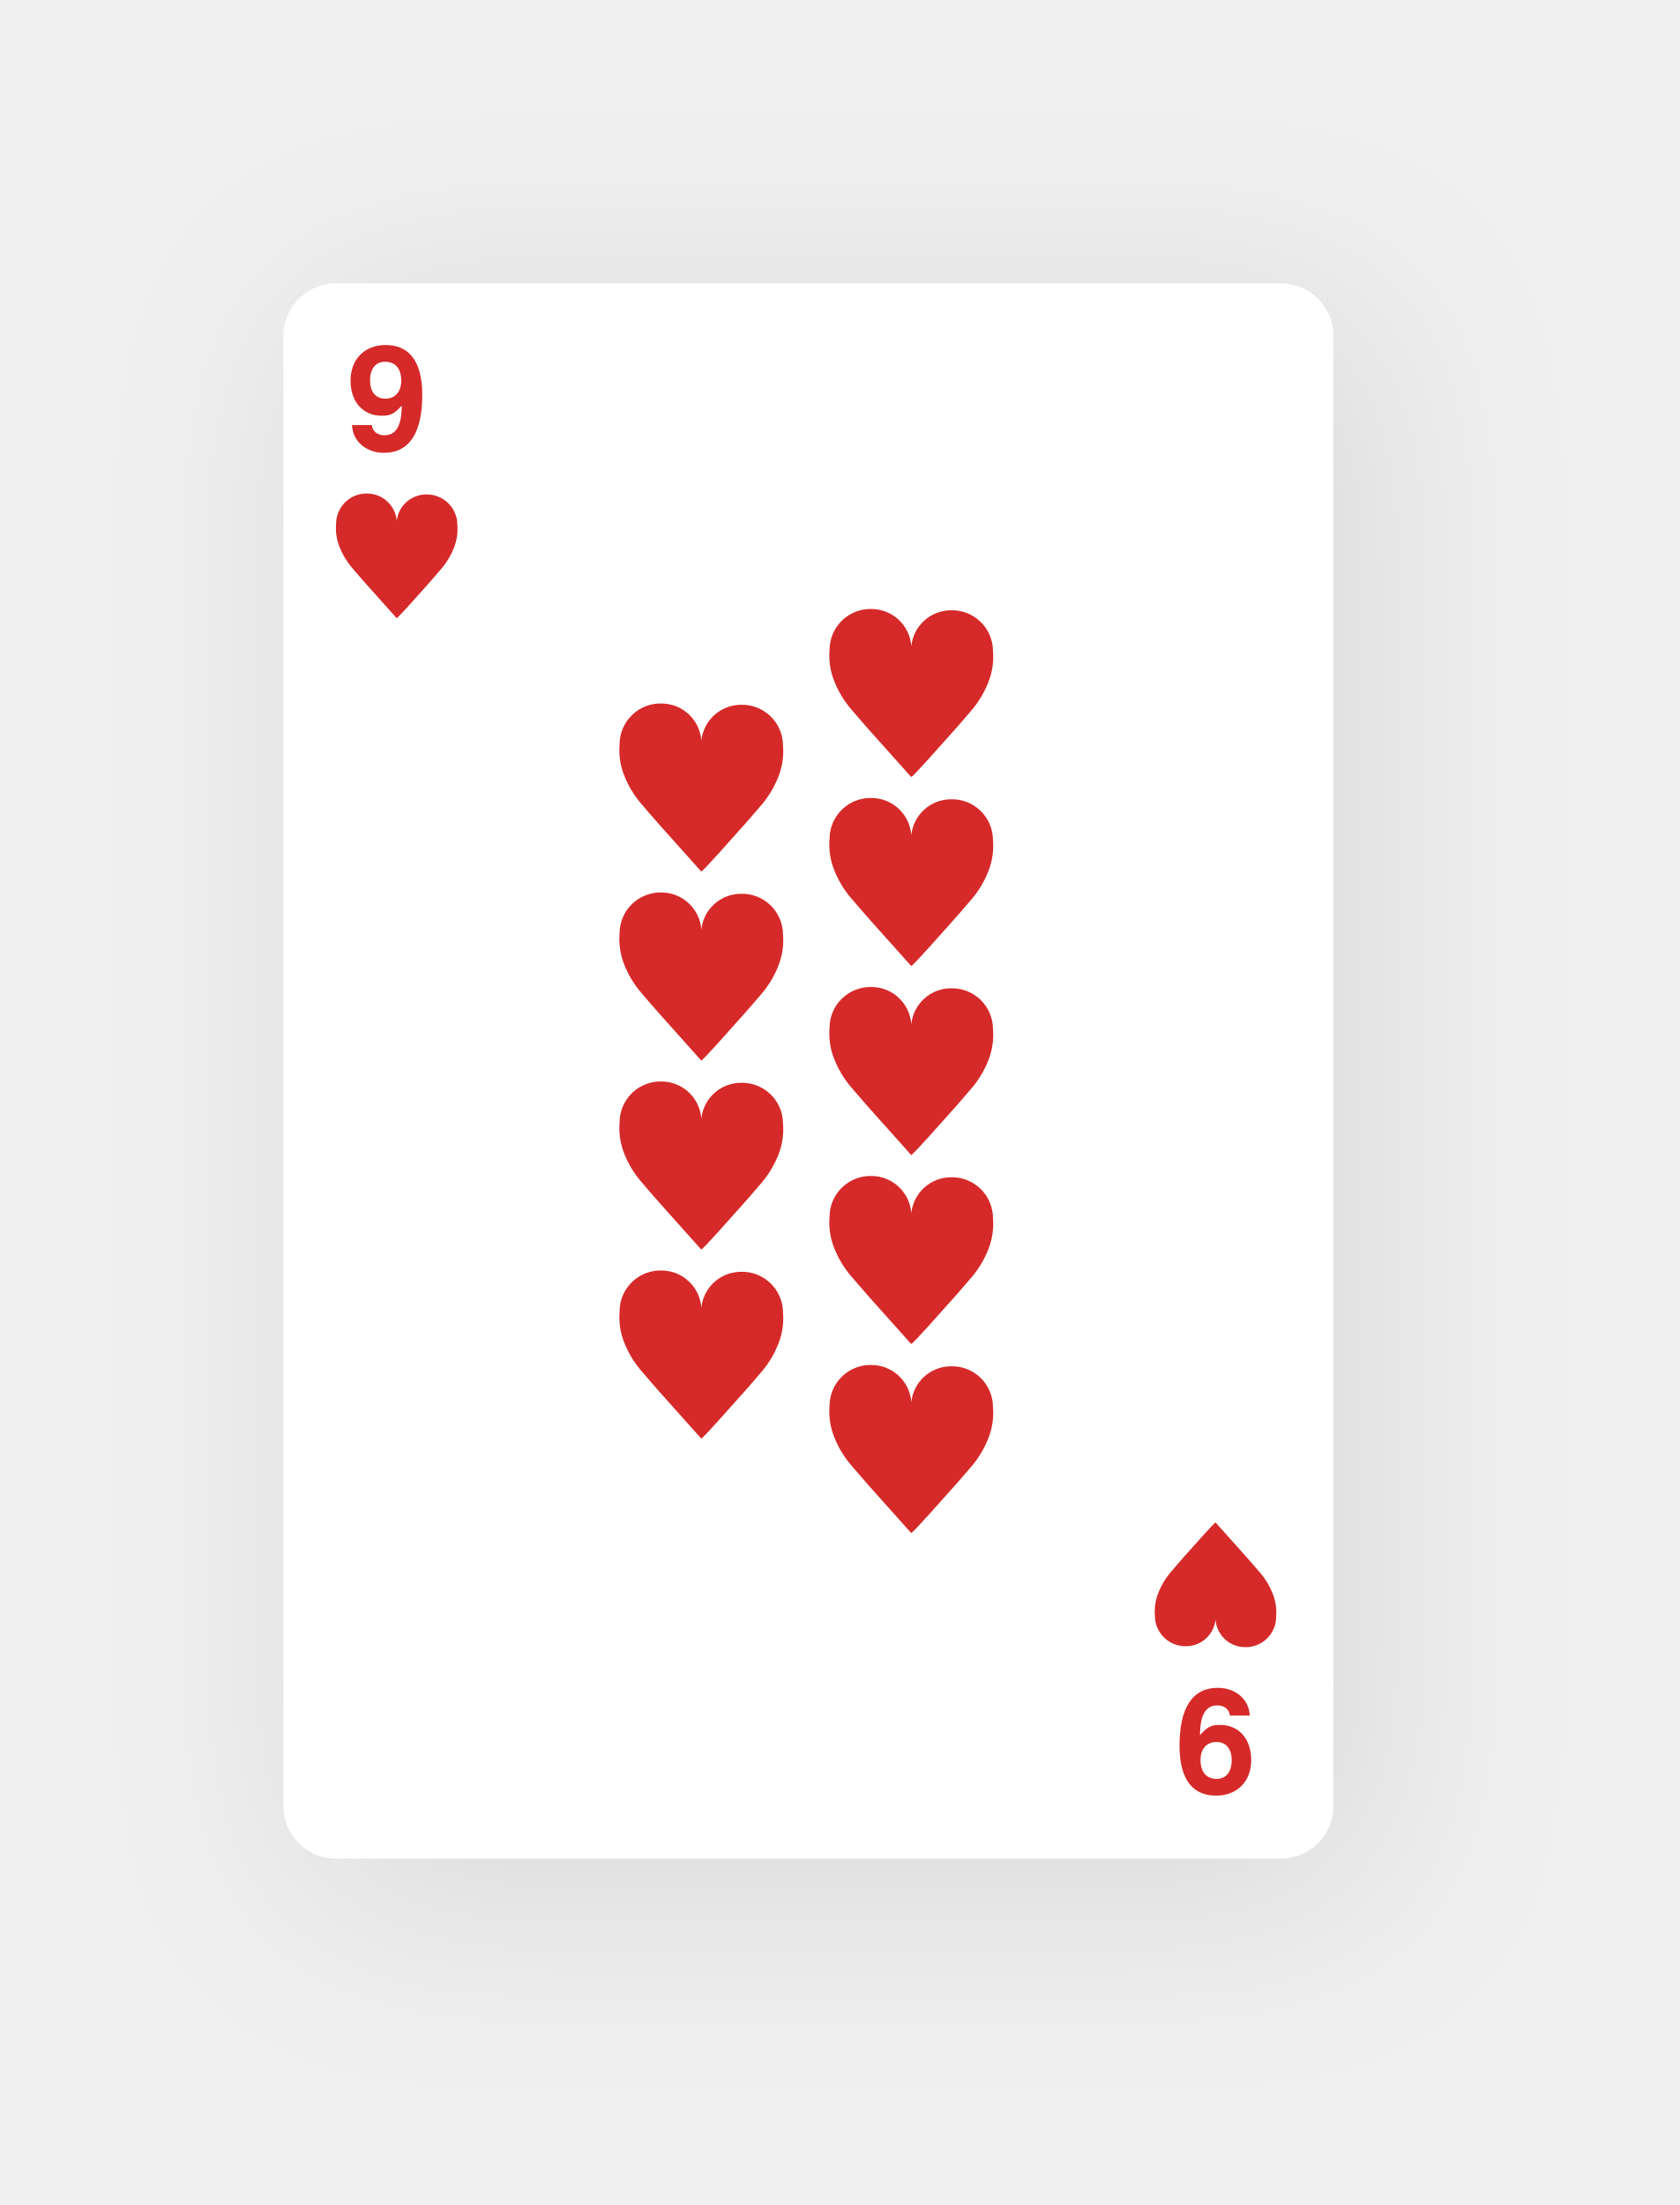
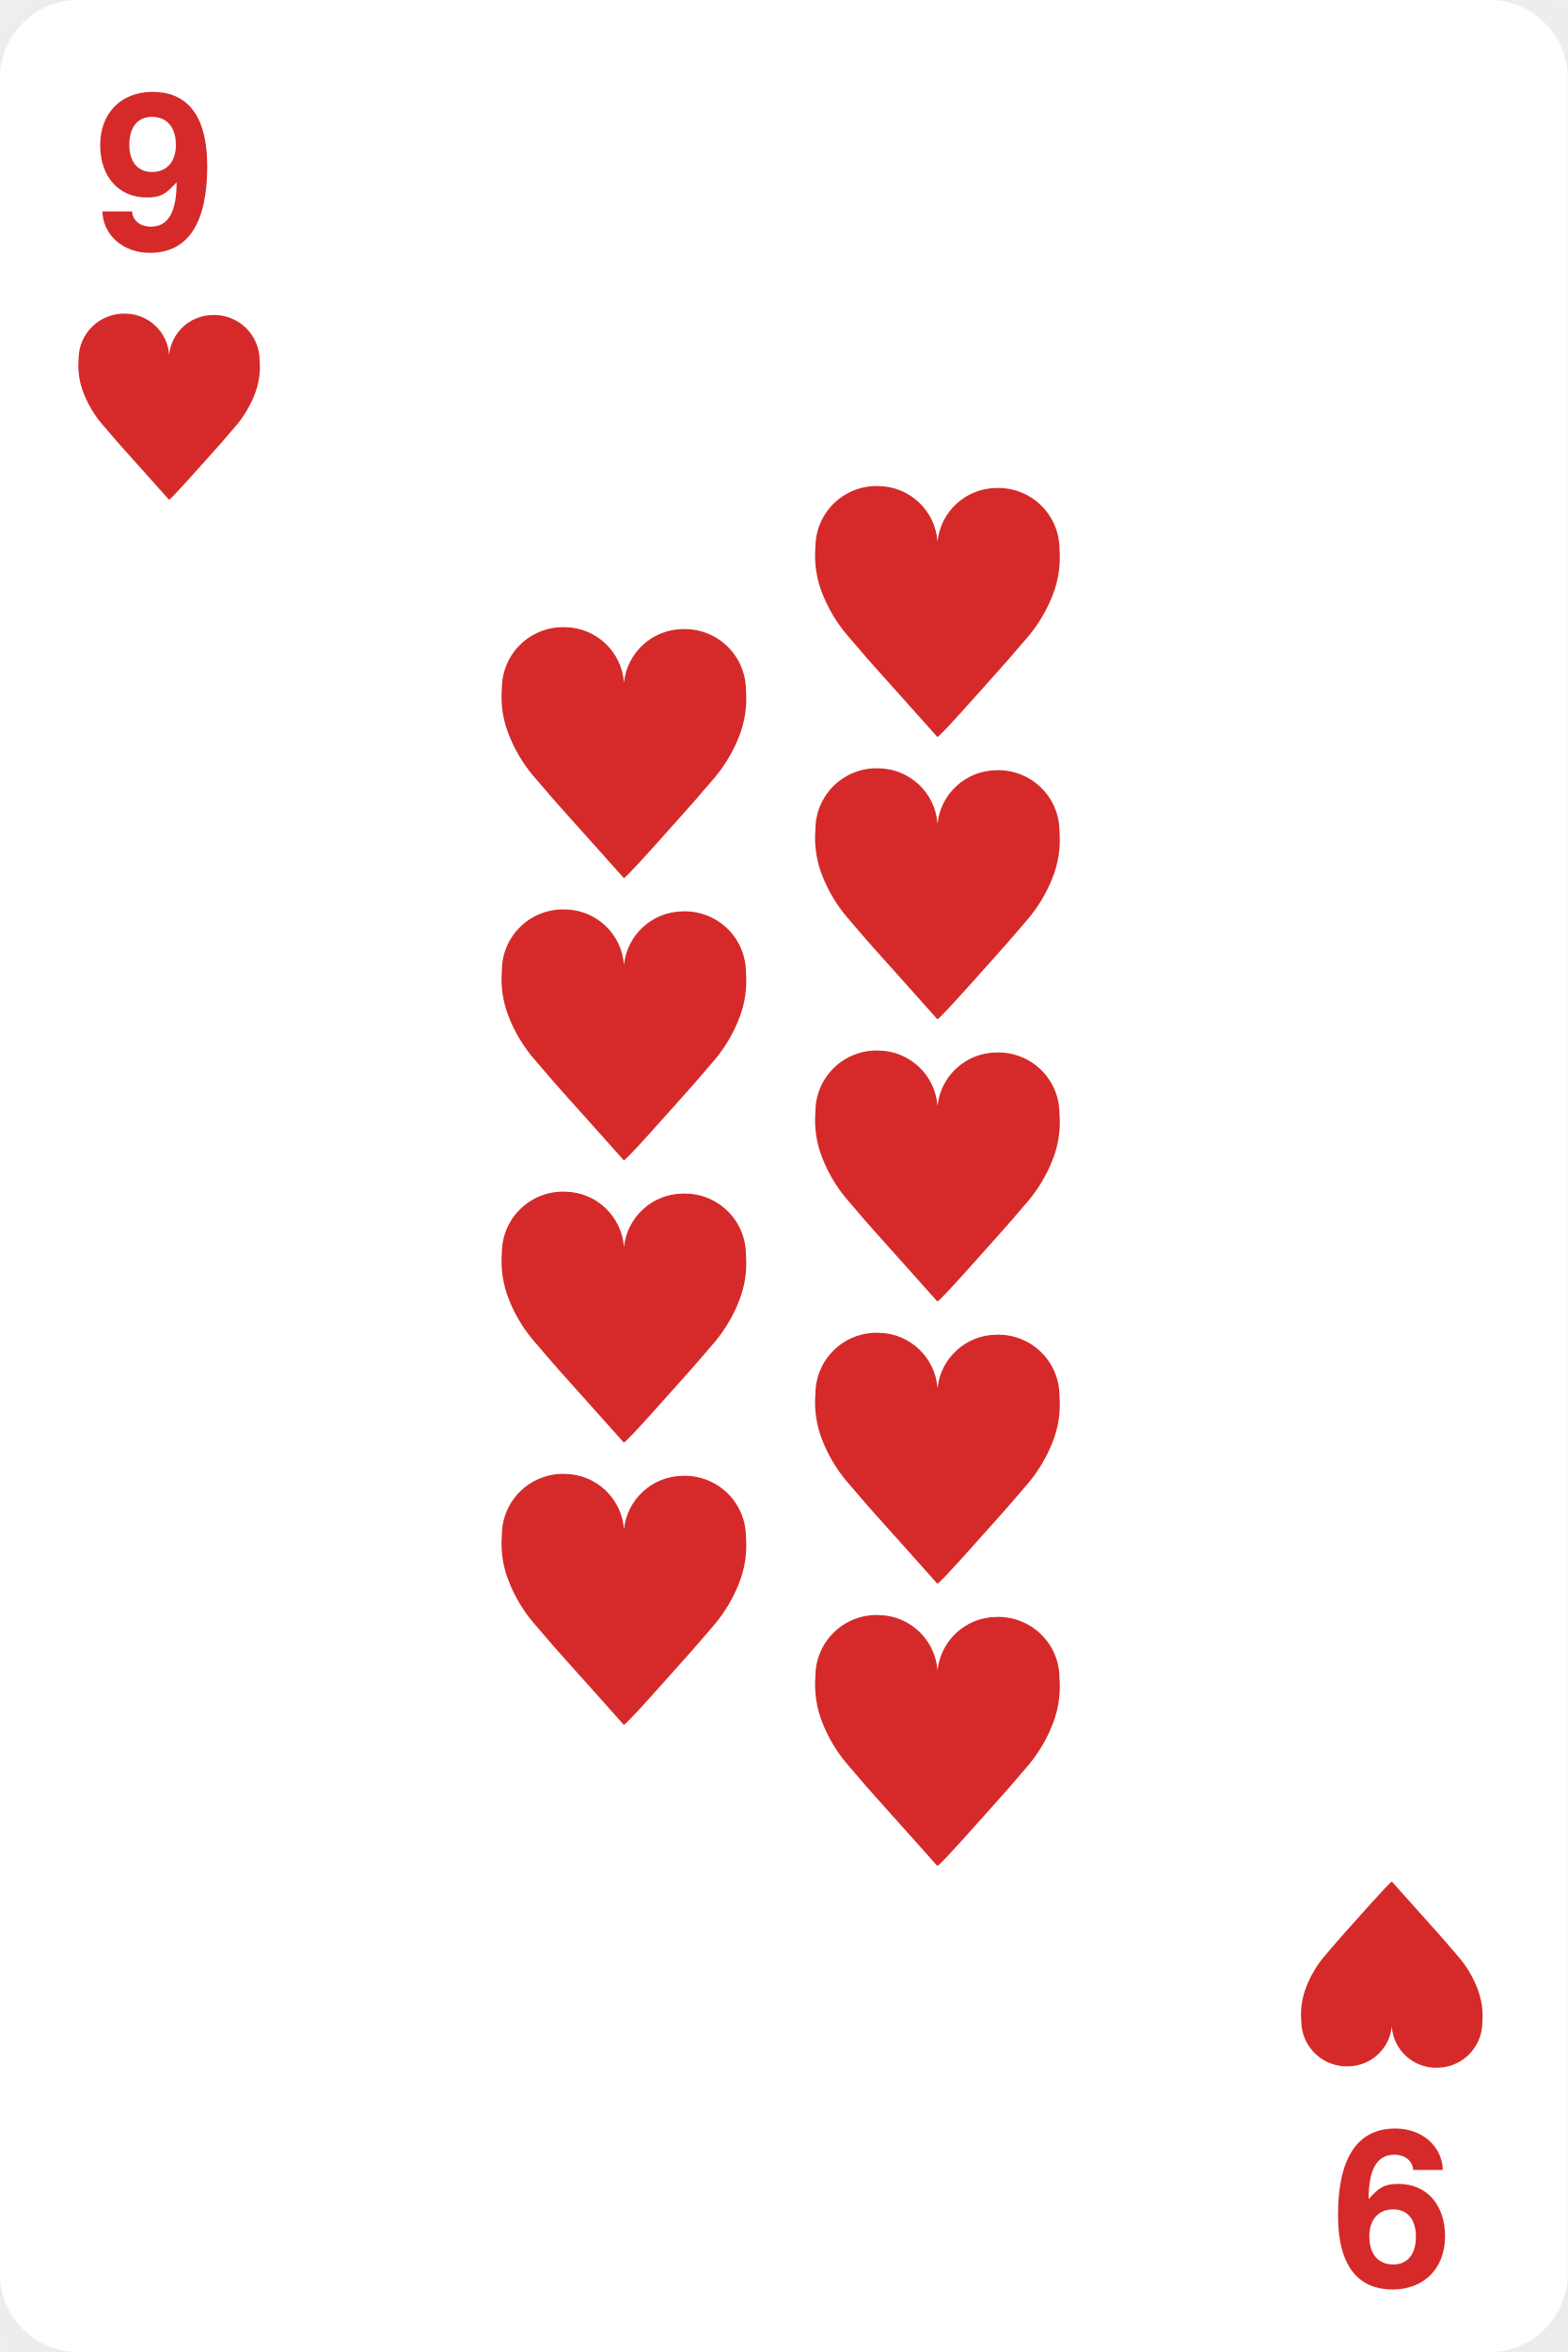
- <svg xmlns="http://www.w3.org/2000/svg" viewBox="0 0 160 210">
+ <svg xmlns="http://www.w3.org/2000/svg" viewBox="0 0 100 150">
  <defs>
    <style>
      .cls-1 {
        fill: #fff;
      }

      .cls-2, .cls-3 {
        fill: #d52a29;
      }

      .cls-3 {
        font-size: 14px;
        font-family: HelveticaNeue-Bold, Helvetica Neue;
        font-weight: 700;
      }

      .cls-4 {
        filter: url(#Rectangle_1);
      }
    </style>
-     <filter id="Rectangle_1" x="0" y="0" width="160" height="210" filterUnits="userSpaceOnUse">
+     <filter id="Rectangle_1" x="0" y="0" width="100" height="150" filterUnits="userSpaceOnUse">
      <feOffset dx="3" dy="3" input="SourceAlpha" />
      <feGaussianBlur stdDeviation="10" result="blur" />
      <feFlood flood-opacity="0.102" />
      <feComposite operator="in" in2="blur" />
      <feComposite in="SourceGraphic" />
    </filter>
  </defs>
  <g id="Group_199" data-name="Group 199" transform="translate(-992 -476)">
    <g id="Group_165" data-name="Group 165" transform="translate(879 259)">
      <g id="Symbol_5_277" data-name="Symbol 5 – 277">
        <g class="cls-4" transform="matrix(1, 0, 0, 1, 113, 217)">
-           <rect id="Rectangle_1-2" data-name="Rectangle 1" class="cls-1" width="100" height="150" rx="5" transform="translate(27 27)" />
+           <rect id="Rectangle_1-2" data-name="Rectangle 1" class="cls-1" width="100" height="150" rx="5" />
        </g>
      </g>
-       <g id="Group_1" data-name="Group 1" transform="translate(0 -3)">
+       <g id="Group_1" data-name="Group 1" transform="translate(-27 -30)">
        <g id="Symbol_1_154" data-name="Symbol 1 – 154" transform="translate(-235.479 -95.719)">
          <path id="Union_5" data-name="Union 5" class="cls-2" d="M5.779,9.252a2.825,2.825,0,0,1-2.765,2.529A2.9,2.9,0,0,1,.006,8.89a4.824,4.824,0,0,1,.329-2.2,6.982,6.982,0,0,1,1.122-1.9c.362-.408.831-.984,1.322-1.528C3.571,2.382,5.664,0,5.791,0h0a.005.005,0,0,1,0,.005c.125.14,2.193,2.459,2.992,3.346.491.545.96,1.12,1.322,1.528a6.985,6.985,0,0,1,1.122,1.9,4.824,4.824,0,0,1,.329,2.2,2.9,2.9,0,0,1-3.007,2.891A2.829,2.829,0,0,1,5.779,9.252Z" transform="translate(392.047 374.591) rotate(180)" />
        </g>
        <text id="_9" data-name="9" class="cls-3" transform="translate(146 263)">
          <tspan x="0" y="0">9</tspan>
        </text>
      </g>
-       <g id="Group_2" data-name="Group 2" transform="translate(379.568 640.872) rotate(180)">
+       <g id="Group_2" data-name="Group 2" transform="translate(352.568 615.872) rotate(180)">
        <g id="Symbol_1_155" data-name="Symbol 1 – 155" transform="translate(-235.479 -95.719)">
          <path id="Union_5-2" data-name="Union 5" class="cls-2" d="M5.779,9.252a2.825,2.825,0,0,1-2.765,2.529A2.9,2.9,0,0,1,.006,8.89a4.824,4.824,0,0,1,.329-2.2,6.982,6.982,0,0,1,1.122-1.9c.362-.408.831-.984,1.322-1.528C3.571,2.382,5.664,0,5.791,0h0a.005.005,0,0,1,0,.005c.125.14,2.193,2.459,2.992,3.346.491.545.96,1.12,1.322,1.528a6.985,6.985,0,0,1,1.122,1.9,4.824,4.824,0,0,1,.329,2.2,2.9,2.9,0,0,1-3.007,2.891A2.829,2.829,0,0,1,5.779,9.252Z" transform="translate(392.047 374.591) rotate(180)" />
        </g>
        <text id="_9-2" data-name="9" class="cls-3" transform="translate(147 263)">
          <tspan x="0" y="0">9</tspan>
        </text>
      </g>
    </g>
-     <g id="Group_192" data-name="Group 192" transform="translate(0 -6)">
+     <g id="Group_192" data-name="Group 192" transform="translate(-27 -33)">
      <g id="Group_182" data-name="Group 182" transform="translate(710.022 -12.872)">
        <g id="Group_172" data-name="Group 172">
          <path id="Union_11" data-name="Union 11" class="cls-2" d="M7.788,12.469a3.807,3.807,0,0,1-3.727,3.408,3.9,3.9,0,0,1-4.053-3.9A6.5,6.5,0,0,1,.452,9.019,9.409,9.409,0,0,1,1.964,6.455C2.452,5.9,3.084,5.129,3.745,4.4,4.813,3.211,7.634,0,7.8,0V0a.007.007,0,0,1,.006.007c.168.188,2.955,3.314,4.033,4.51.661.734,1.294,1.509,1.782,2.06a9.414,9.414,0,0,1,1.512,2.564,6.5,6.5,0,0,1,.443,2.962A3.9,3.9,0,0,1,11.528,16,3.812,3.812,0,0,1,7.788,12.469Z" transform="translate(356.568 577.872) rotate(180)" />
        </g>
        <g id="Group_173" data-name="Group 173" transform="translate(0 18)">
          <path id="Union_11-2" data-name="Union 11" class="cls-2" d="M7.788,12.469a3.807,3.807,0,0,1-3.727,3.408,3.9,3.9,0,0,1-4.053-3.9A6.5,6.5,0,0,1,.452,9.019,9.409,9.409,0,0,1,1.964,6.455C2.452,5.9,3.084,5.129,3.745,4.4,4.813,3.211,7.634,0,7.8,0V0a.007.007,0,0,1,.006.007c.168.188,2.955,3.314,4.033,4.51.661.734,1.294,1.509,1.782,2.06a9.414,9.414,0,0,1,1.512,2.564,6.5,6.5,0,0,1,.443,2.962A3.9,3.9,0,0,1,11.528,16,3.812,3.812,0,0,1,7.788,12.469Z" transform="translate(356.568 577.872) rotate(180)" />
        </g>
        <g id="Group_174" data-name="Group 174" transform="translate(0 36)">
          <path id="Union_11-3" data-name="Union 11" class="cls-2" d="M7.788,12.469a3.807,3.807,0,0,1-3.727,3.408,3.9,3.9,0,0,1-4.053-3.9A6.5,6.5,0,0,1,.452,9.019,9.409,9.409,0,0,1,1.964,6.455C2.452,5.9,3.084,5.129,3.745,4.4,4.813,3.211,7.634,0,7.8,0V0a.007.007,0,0,1,.006.007c.168.188,2.955,3.314,4.033,4.51.661.734,1.294,1.509,1.782,2.06a9.414,9.414,0,0,1,1.512,2.564,6.5,6.5,0,0,1,.443,2.962A3.9,3.9,0,0,1,11.528,16,3.812,3.812,0,0,1,7.788,12.469Z" transform="translate(356.568 577.872) rotate(180)" />
        </g>
        <g id="Group_189" data-name="Group 189" transform="translate(0 54)">
          <path id="Union_11-4" data-name="Union 11" class="cls-2" d="M7.788,12.469a3.807,3.807,0,0,1-3.727,3.408,3.9,3.9,0,0,1-4.053-3.9A6.5,6.5,0,0,1,.452,9.019,9.409,9.409,0,0,1,1.964,6.455C2.452,5.9,3.084,5.129,3.745,4.4,4.813,3.211,7.634,0,7.8,0V0a.007.007,0,0,1,.006.007c.168.188,2.955,3.314,4.033,4.51.661.734,1.294,1.509,1.782,2.06a9.414,9.414,0,0,1,1.512,2.564,6.5,6.5,0,0,1,.443,2.962A3.9,3.9,0,0,1,11.528,16,3.812,3.812,0,0,1,7.788,12.469Z" transform="translate(356.568 577.872) rotate(180)" />
        </g>
      </g>
      <g id="Group_183" data-name="Group 183" transform="translate(730.022 -21.872)">
        <g id="Group_172-2" data-name="Group 172">
          <path id="Union_11-5" data-name="Union 11" class="cls-2" d="M7.788,12.469a3.807,3.807,0,0,1-3.727,3.408,3.9,3.9,0,0,1-4.053-3.9A6.5,6.5,0,0,1,.452,9.019,9.409,9.409,0,0,1,1.964,6.455C2.452,5.9,3.084,5.129,3.745,4.4,4.813,3.211,7.634,0,7.8,0V0a.007.007,0,0,1,.006.007c.168.188,2.955,3.314,4.033,4.51.661.734,1.294,1.509,1.782,2.06a9.414,9.414,0,0,1,1.512,2.564,6.5,6.5,0,0,1,.443,2.962A3.9,3.9,0,0,1,11.528,16,3.812,3.812,0,0,1,7.788,12.469Z" transform="translate(356.568 577.872) rotate(180)" />
        </g>
        <g id="Group_173-2" data-name="Group 173" transform="translate(0 18)">
          <path id="Union_11-6" data-name="Union 11" class="cls-2" d="M7.788,12.469a3.807,3.807,0,0,1-3.727,3.408,3.9,3.9,0,0,1-4.053-3.9A6.5,6.5,0,0,1,.452,9.019,9.409,9.409,0,0,1,1.964,6.455C2.452,5.9,3.084,5.129,3.745,4.4,4.813,3.211,7.634,0,7.8,0V0a.007.007,0,0,1,.006.007c.168.188,2.955,3.314,4.033,4.51.661.734,1.294,1.509,1.782,2.06a9.414,9.414,0,0,1,1.512,2.564,6.5,6.5,0,0,1,.443,2.962A3.9,3.9,0,0,1,11.528,16,3.812,3.812,0,0,1,7.788,12.469Z" transform="translate(356.568 577.872) rotate(180)" />
        </g>
        <g id="Group_174-2" data-name="Group 174" transform="translate(0 36)">
          <path id="Union_11-7" data-name="Union 11" class="cls-2" d="M7.788,12.469a3.807,3.807,0,0,1-3.727,3.408,3.9,3.9,0,0,1-4.053-3.9A6.5,6.5,0,0,1,.452,9.019,9.409,9.409,0,0,1,1.964,6.455C2.452,5.9,3.084,5.129,3.745,4.4,4.813,3.211,7.634,0,7.8,0V0a.007.007,0,0,1,.006.007c.168.188,2.955,3.314,4.033,4.51.661.734,1.294,1.509,1.782,2.06a9.414,9.414,0,0,1,1.512,2.564,6.5,6.5,0,0,1,.443,2.962A3.9,3.9,0,0,1,11.528,16,3.812,3.812,0,0,1,7.788,12.469Z" transform="translate(356.568 577.872) rotate(180)" />
        </g>
        <g id="Group_188" data-name="Group 188" transform="translate(0 54)">
          <path id="Union_11-8" data-name="Union 11" class="cls-2" d="M7.788,12.469a3.807,3.807,0,0,1-3.727,3.408,3.9,3.9,0,0,1-4.053-3.9A6.5,6.5,0,0,1,.452,9.019,9.409,9.409,0,0,1,1.964,6.455C2.452,5.9,3.084,5.129,3.745,4.4,4.813,3.211,7.634,0,7.8,0V0a.007.007,0,0,1,.006.007c.168.188,2.955,3.314,4.033,4.51.661.734,1.294,1.509,1.782,2.06a9.414,9.414,0,0,1,1.512,2.564,6.5,6.5,0,0,1,.443,2.962A3.9,3.9,0,0,1,11.528,16,3.812,3.812,0,0,1,7.788,12.469Z" transform="translate(356.568 577.872) rotate(180)" />
        </g>
        <g id="Group_191" data-name="Group 191" transform="translate(0 72)">
          <path id="Union_11-9" data-name="Union 11" class="cls-2" d="M7.788,12.469a3.807,3.807,0,0,1-3.727,3.408,3.9,3.9,0,0,1-4.053-3.9A6.5,6.5,0,0,1,.452,9.019,9.409,9.409,0,0,1,1.964,6.455C2.452,5.9,3.084,5.129,3.745,4.4,4.813,3.211,7.634,0,7.8,0V0a.007.007,0,0,1,.006.007c.168.188,2.955,3.314,4.033,4.51.661.734,1.294,1.509,1.782,2.06a9.414,9.414,0,0,1,1.512,2.564,6.5,6.5,0,0,1,.443,2.962A3.9,3.9,0,0,1,11.528,16,3.812,3.812,0,0,1,7.788,12.469Z" transform="translate(356.568 577.872) rotate(180)" />
        </g>
      </g>
    </g>
  </g>
</svg>
